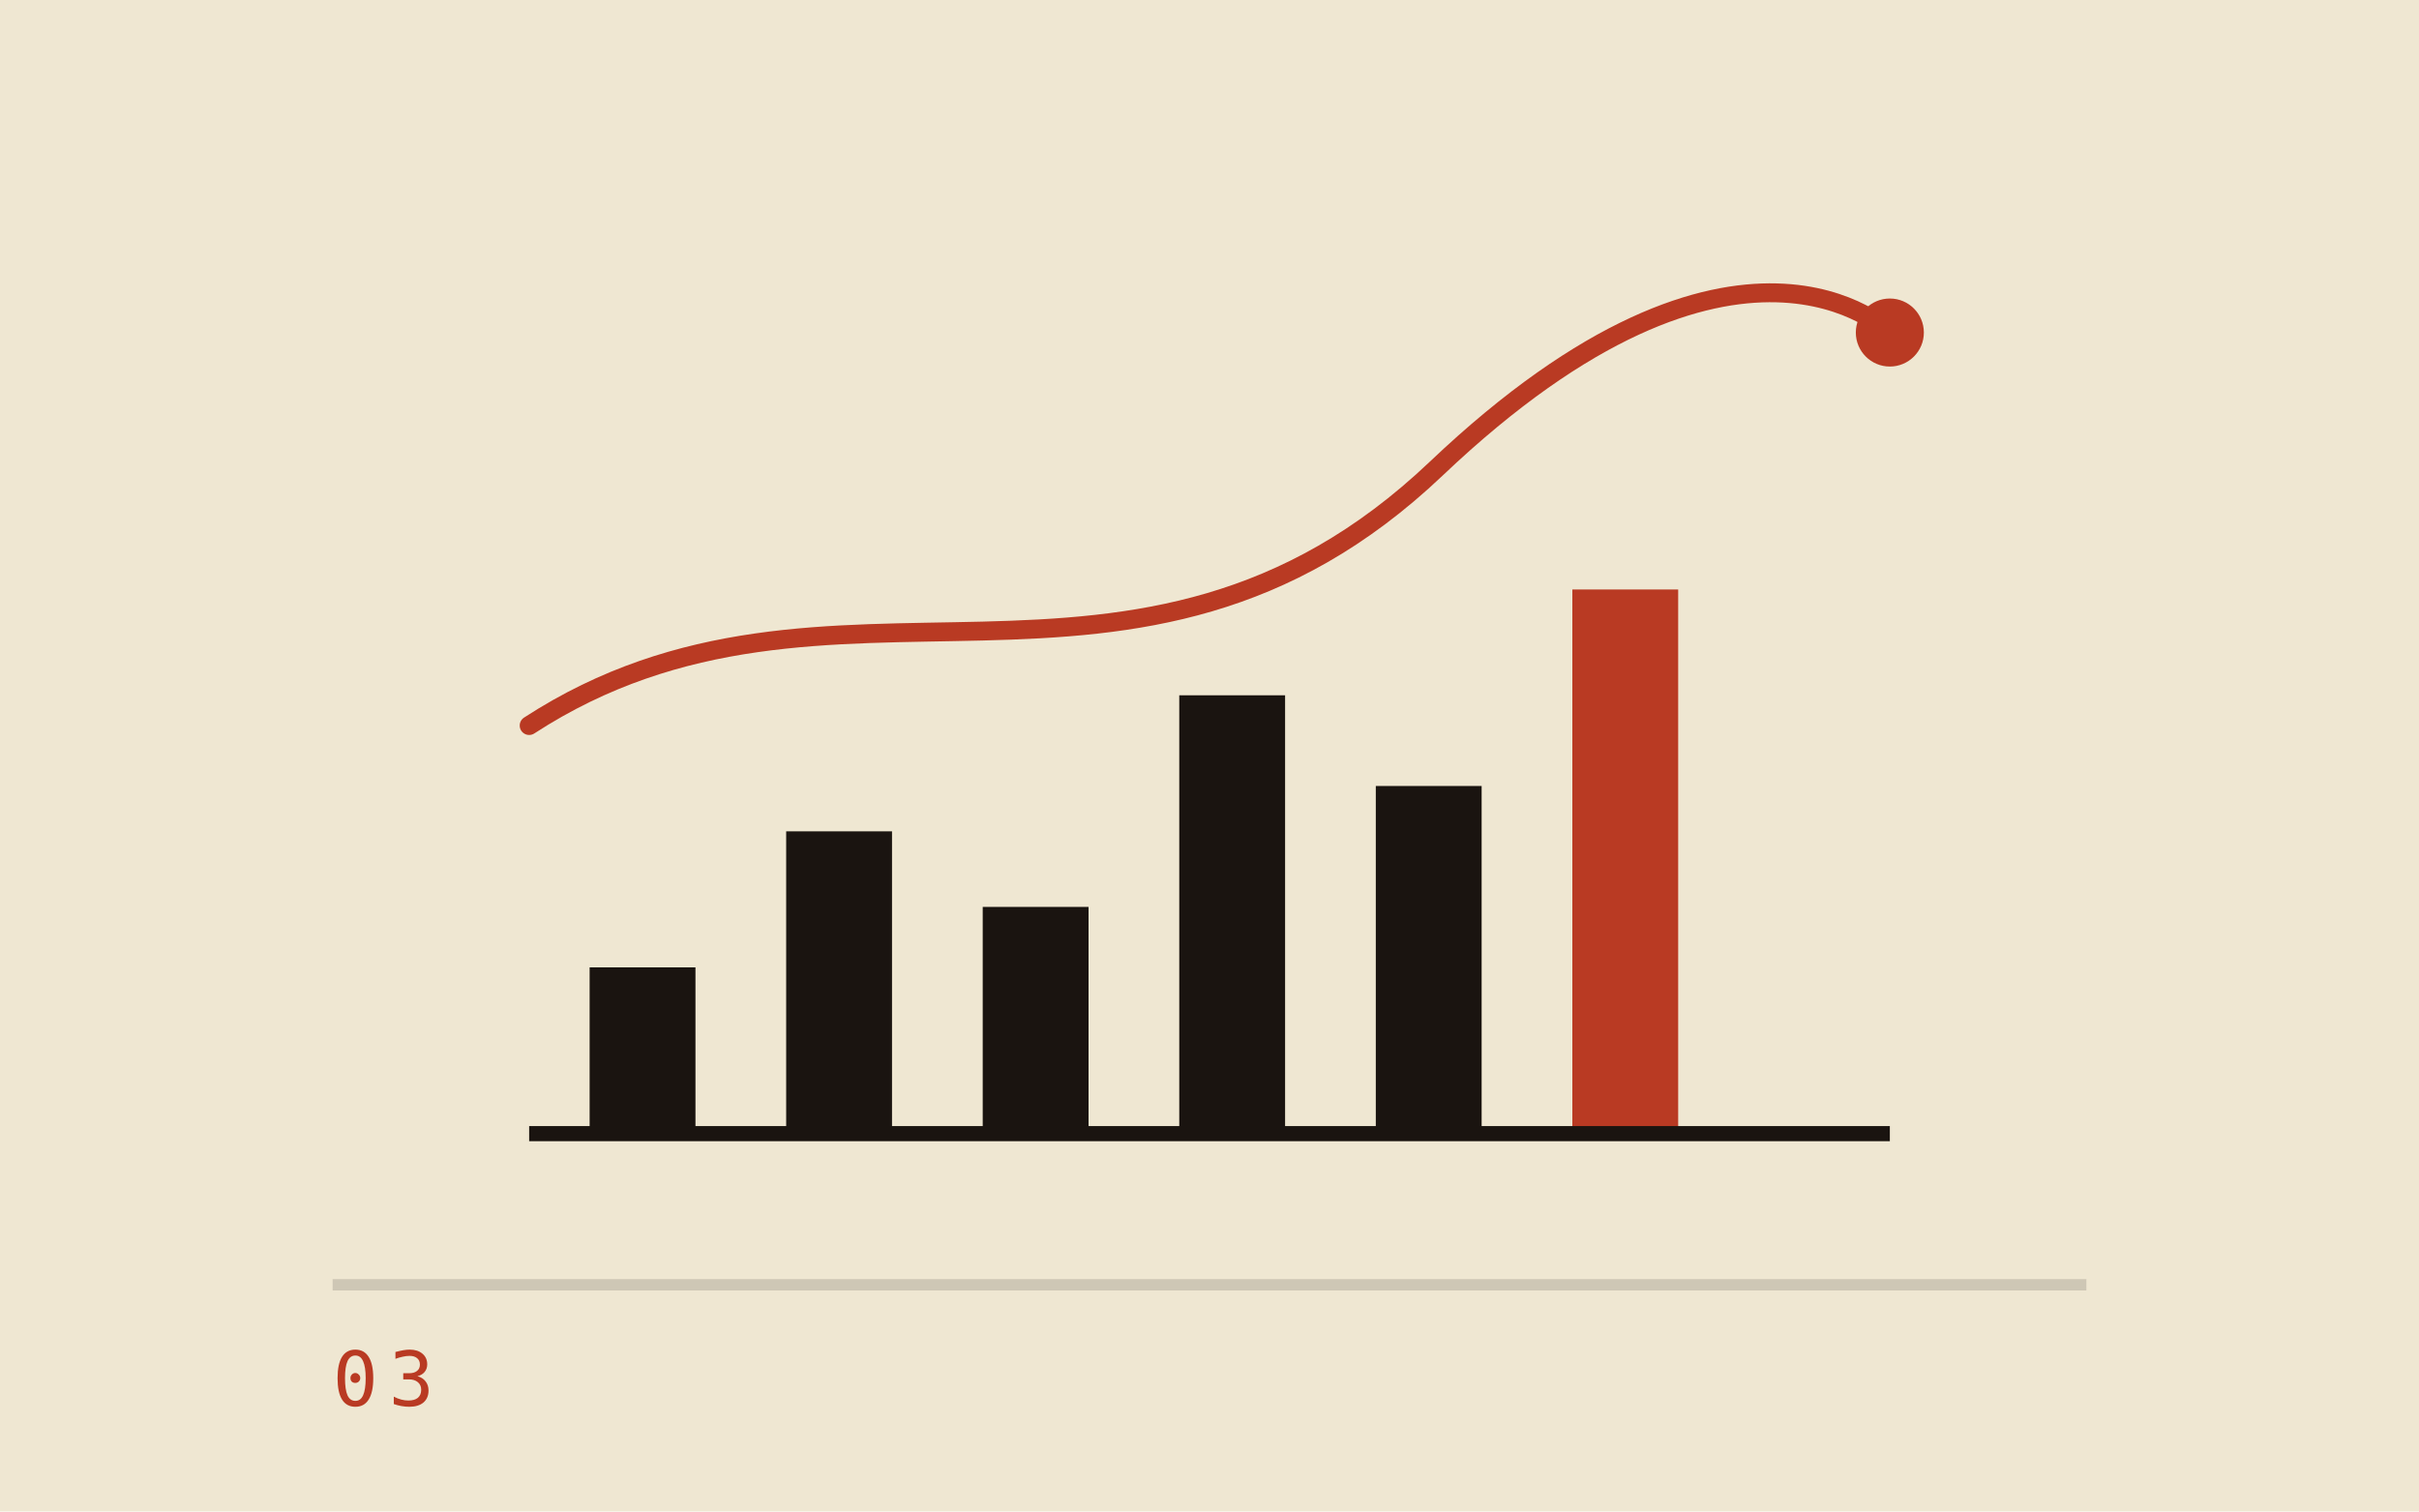
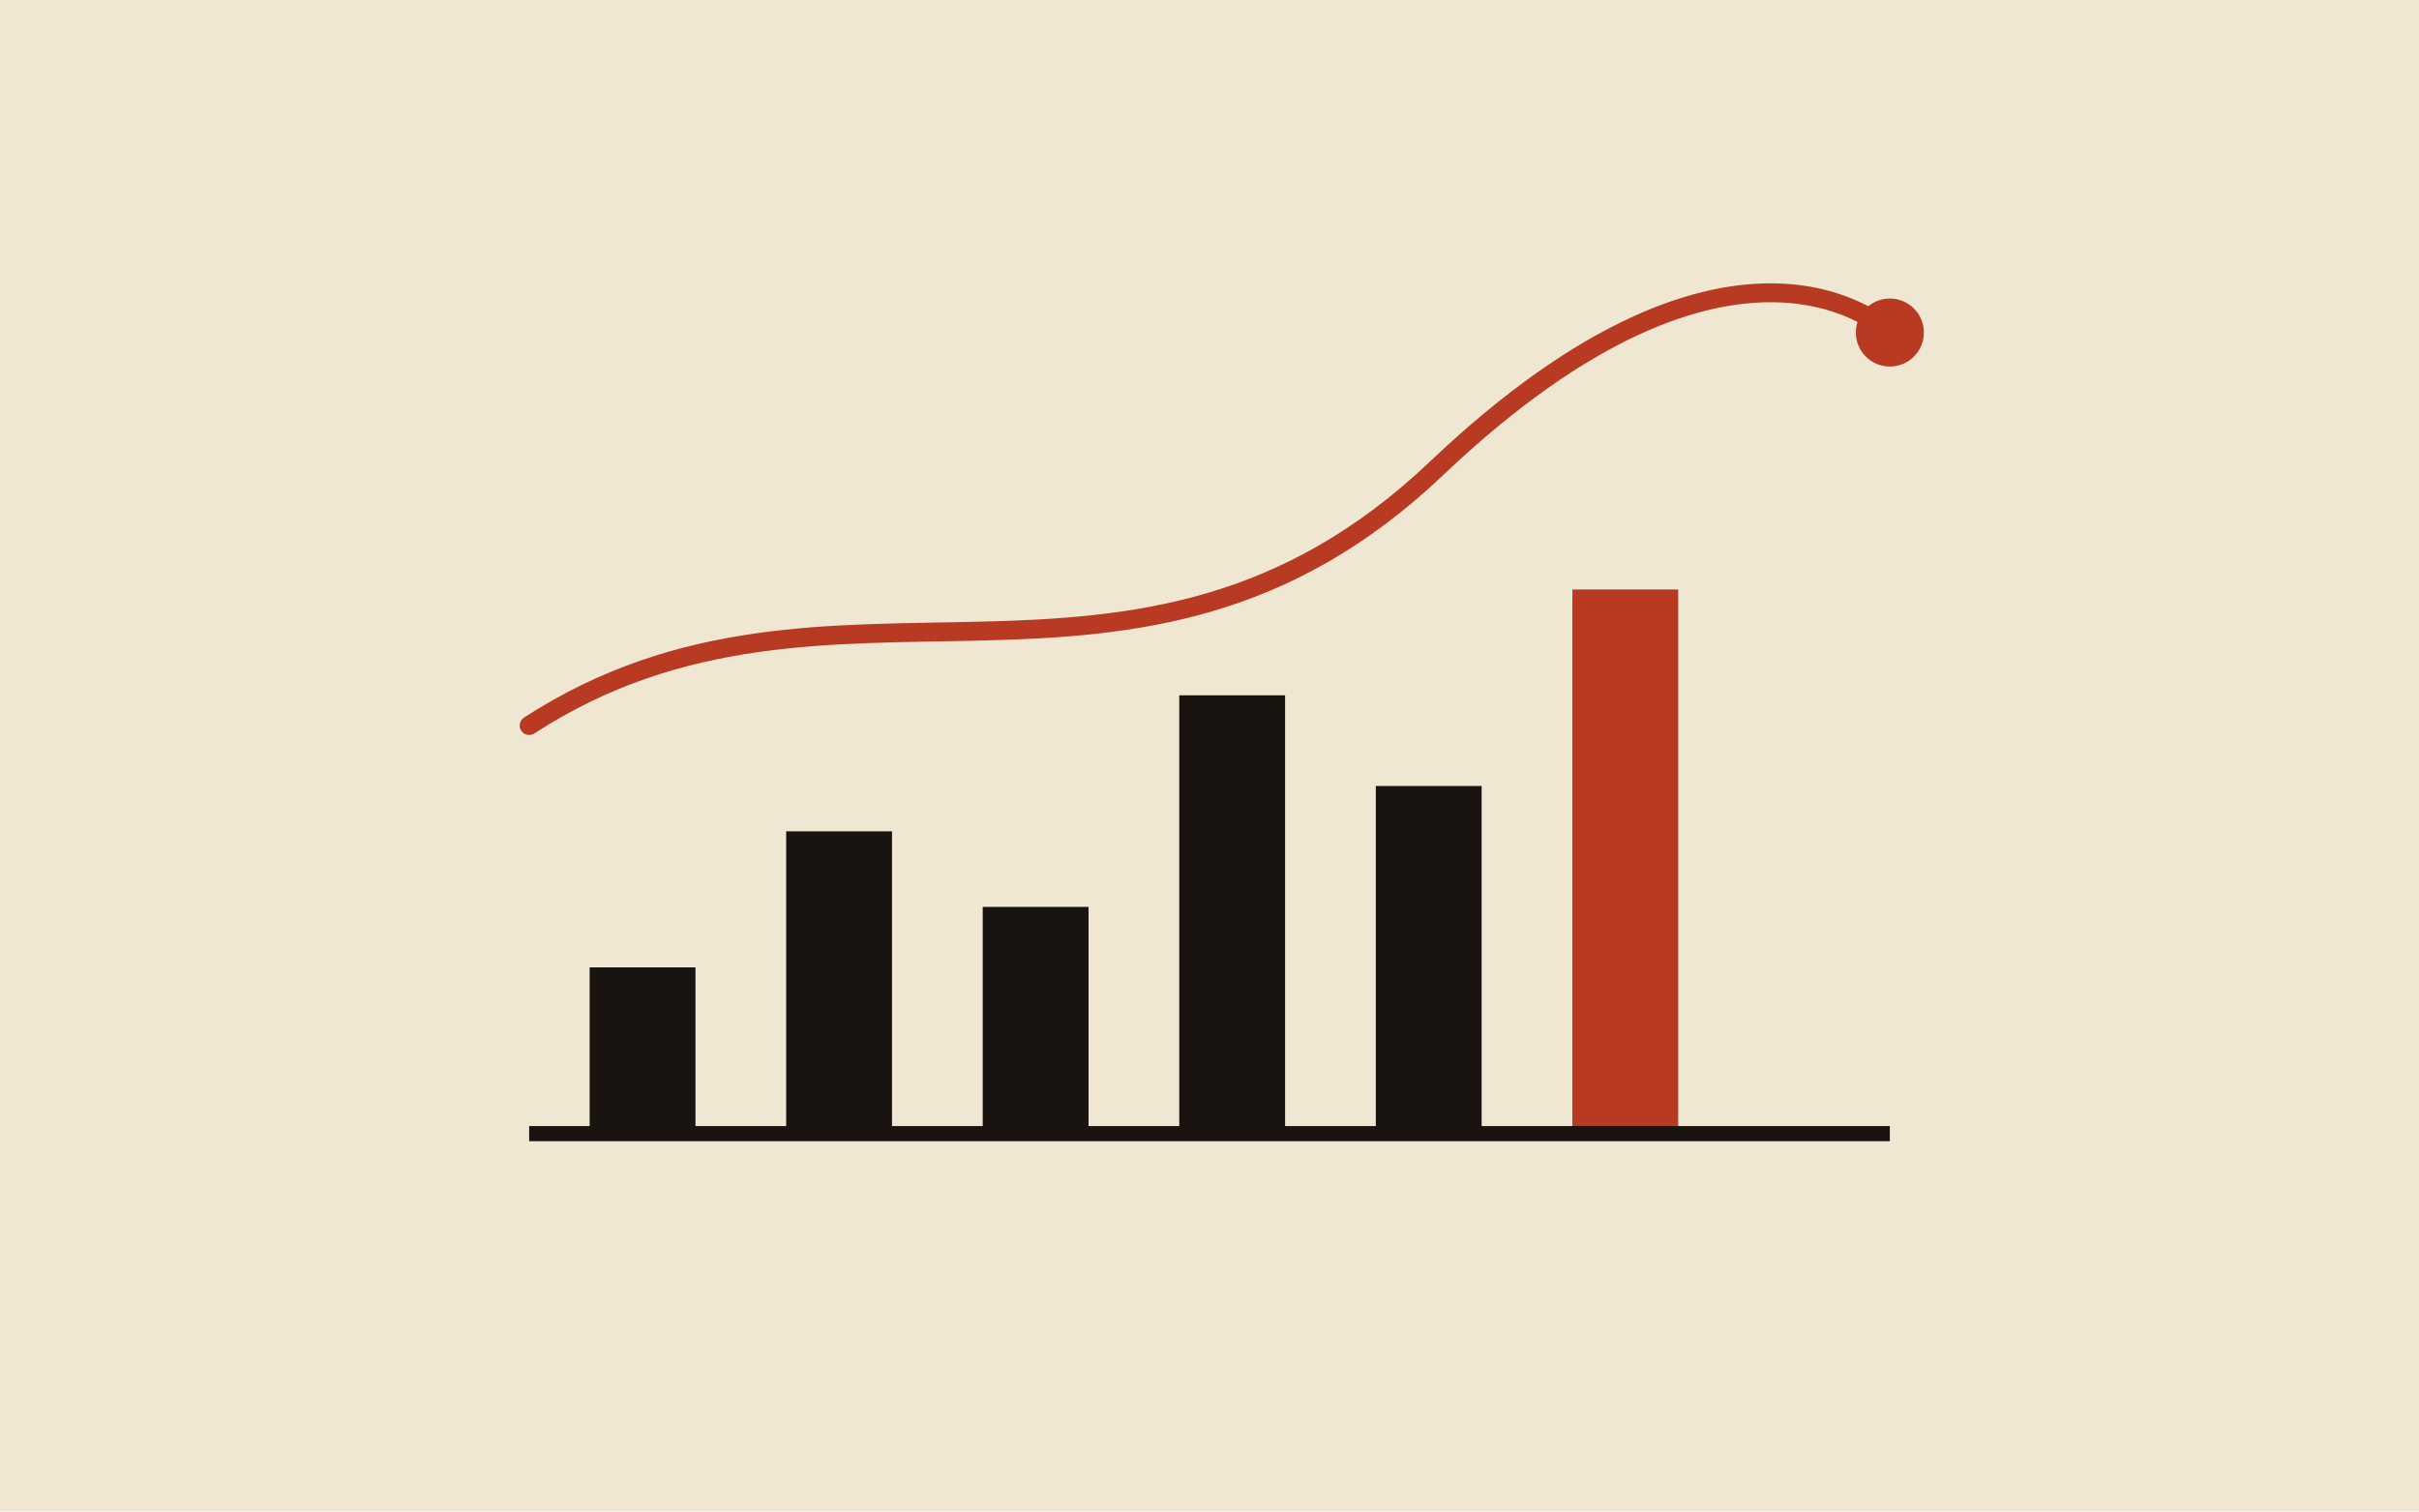
<svg xmlns="http://www.w3.org/2000/svg" viewBox="0 0 320 200" role="img" aria-label="Illustration: a bar chart with a rising trend line">
  <rect width="320" height="200" fill="#EFE7D2" />
  <g>
    <rect x="78" y="128" width="14" height="22" fill="#1A1410" />
    <rect x="104" y="110" width="14" height="40" fill="#1A1410" />
    <rect x="130" y="120" width="14" height="30" fill="#1A1410" />
    <rect x="156" y="92" width="14" height="58" fill="#1A1410" />
    <rect x="182" y="104" width="14" height="46" fill="#1A1410" />
    <rect x="208" y="78" width="14" height="72" fill="#B93A23" />
  </g>
  <path d="M70 96 C 110 70, 150 100, 190 62 S 250 44, 250 44" fill="none" stroke="#B93A23" stroke-width="2.5" stroke-linecap="round" />
  <circle cx="250" cy="44" r="4.5" fill="#B93A23" />
  <line x1="70" y1="150" x2="250" y2="150" stroke="#1A1410" stroke-width="2" />
-   <line x1="44" y1="170" x2="276" y2="170" stroke="#1A141026" stroke-width="1.5" />
-   <text x="44" y="186" font-family="ui-monospace,monospace" font-size="10" letter-spacing="1.4" fill="#B93A23">03</text>
</svg>
